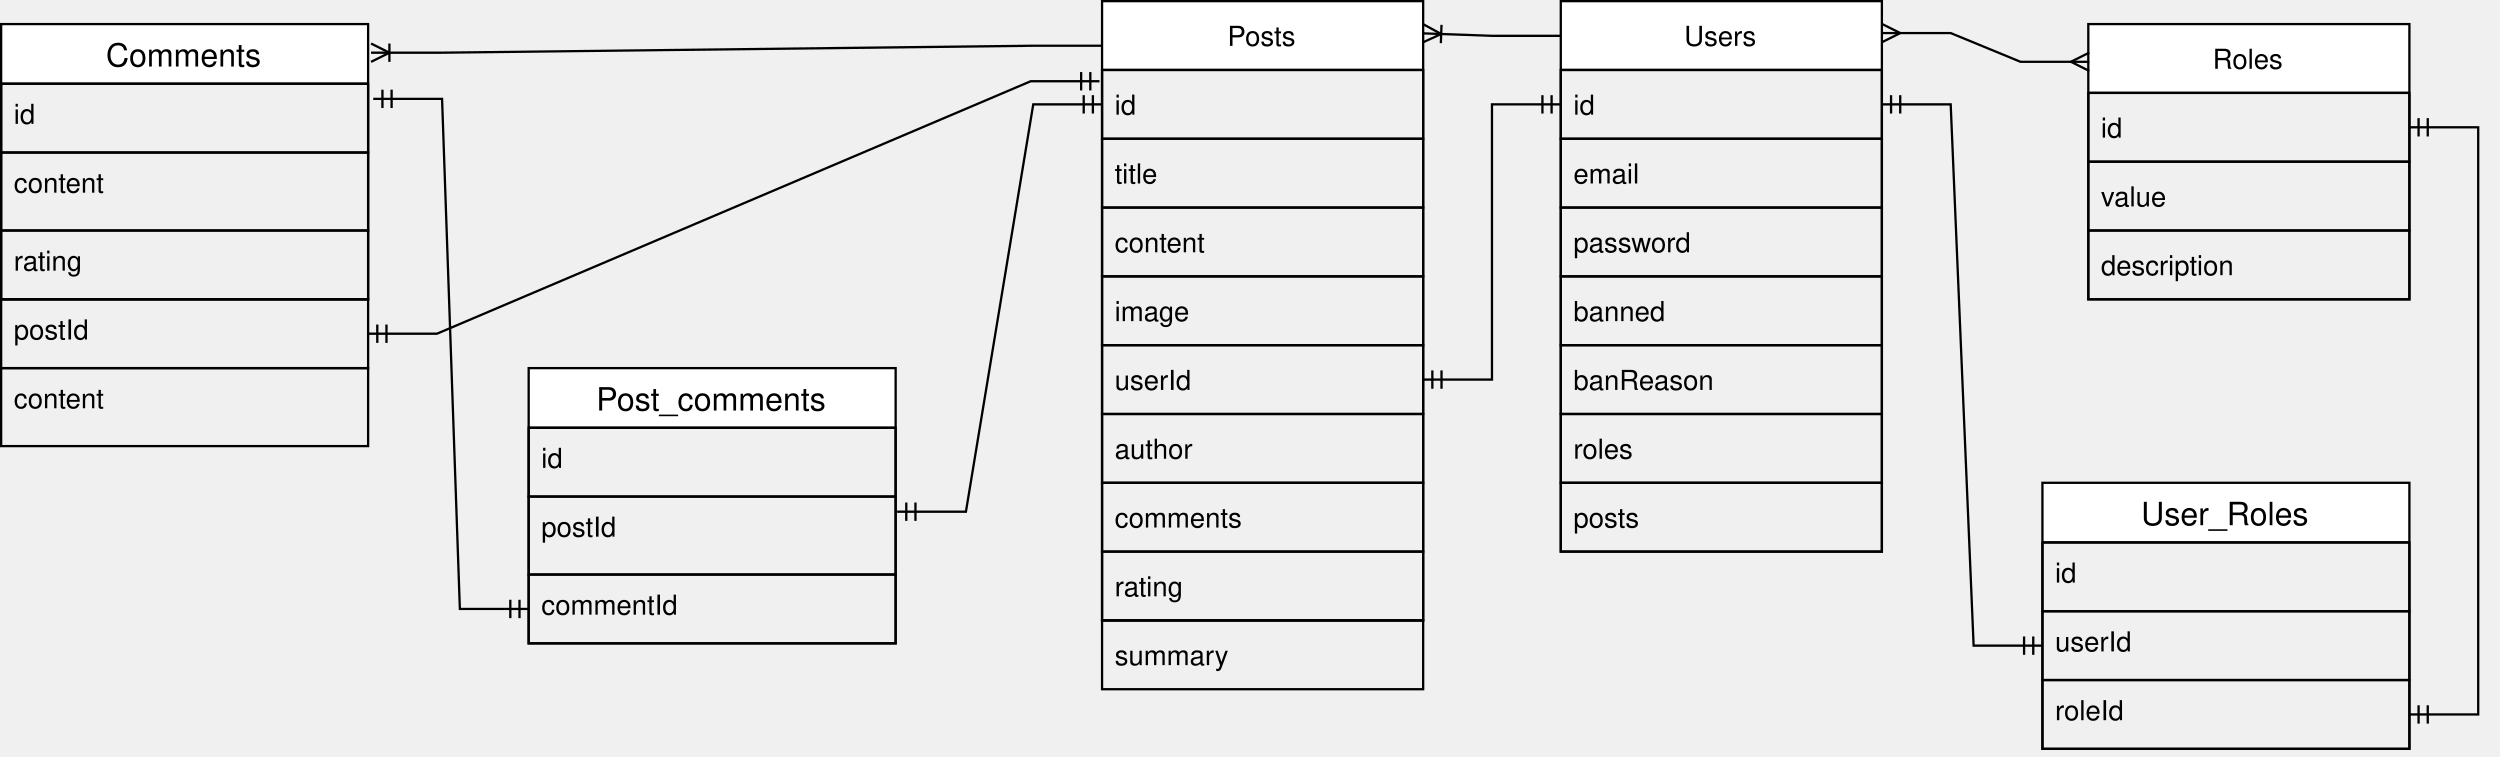
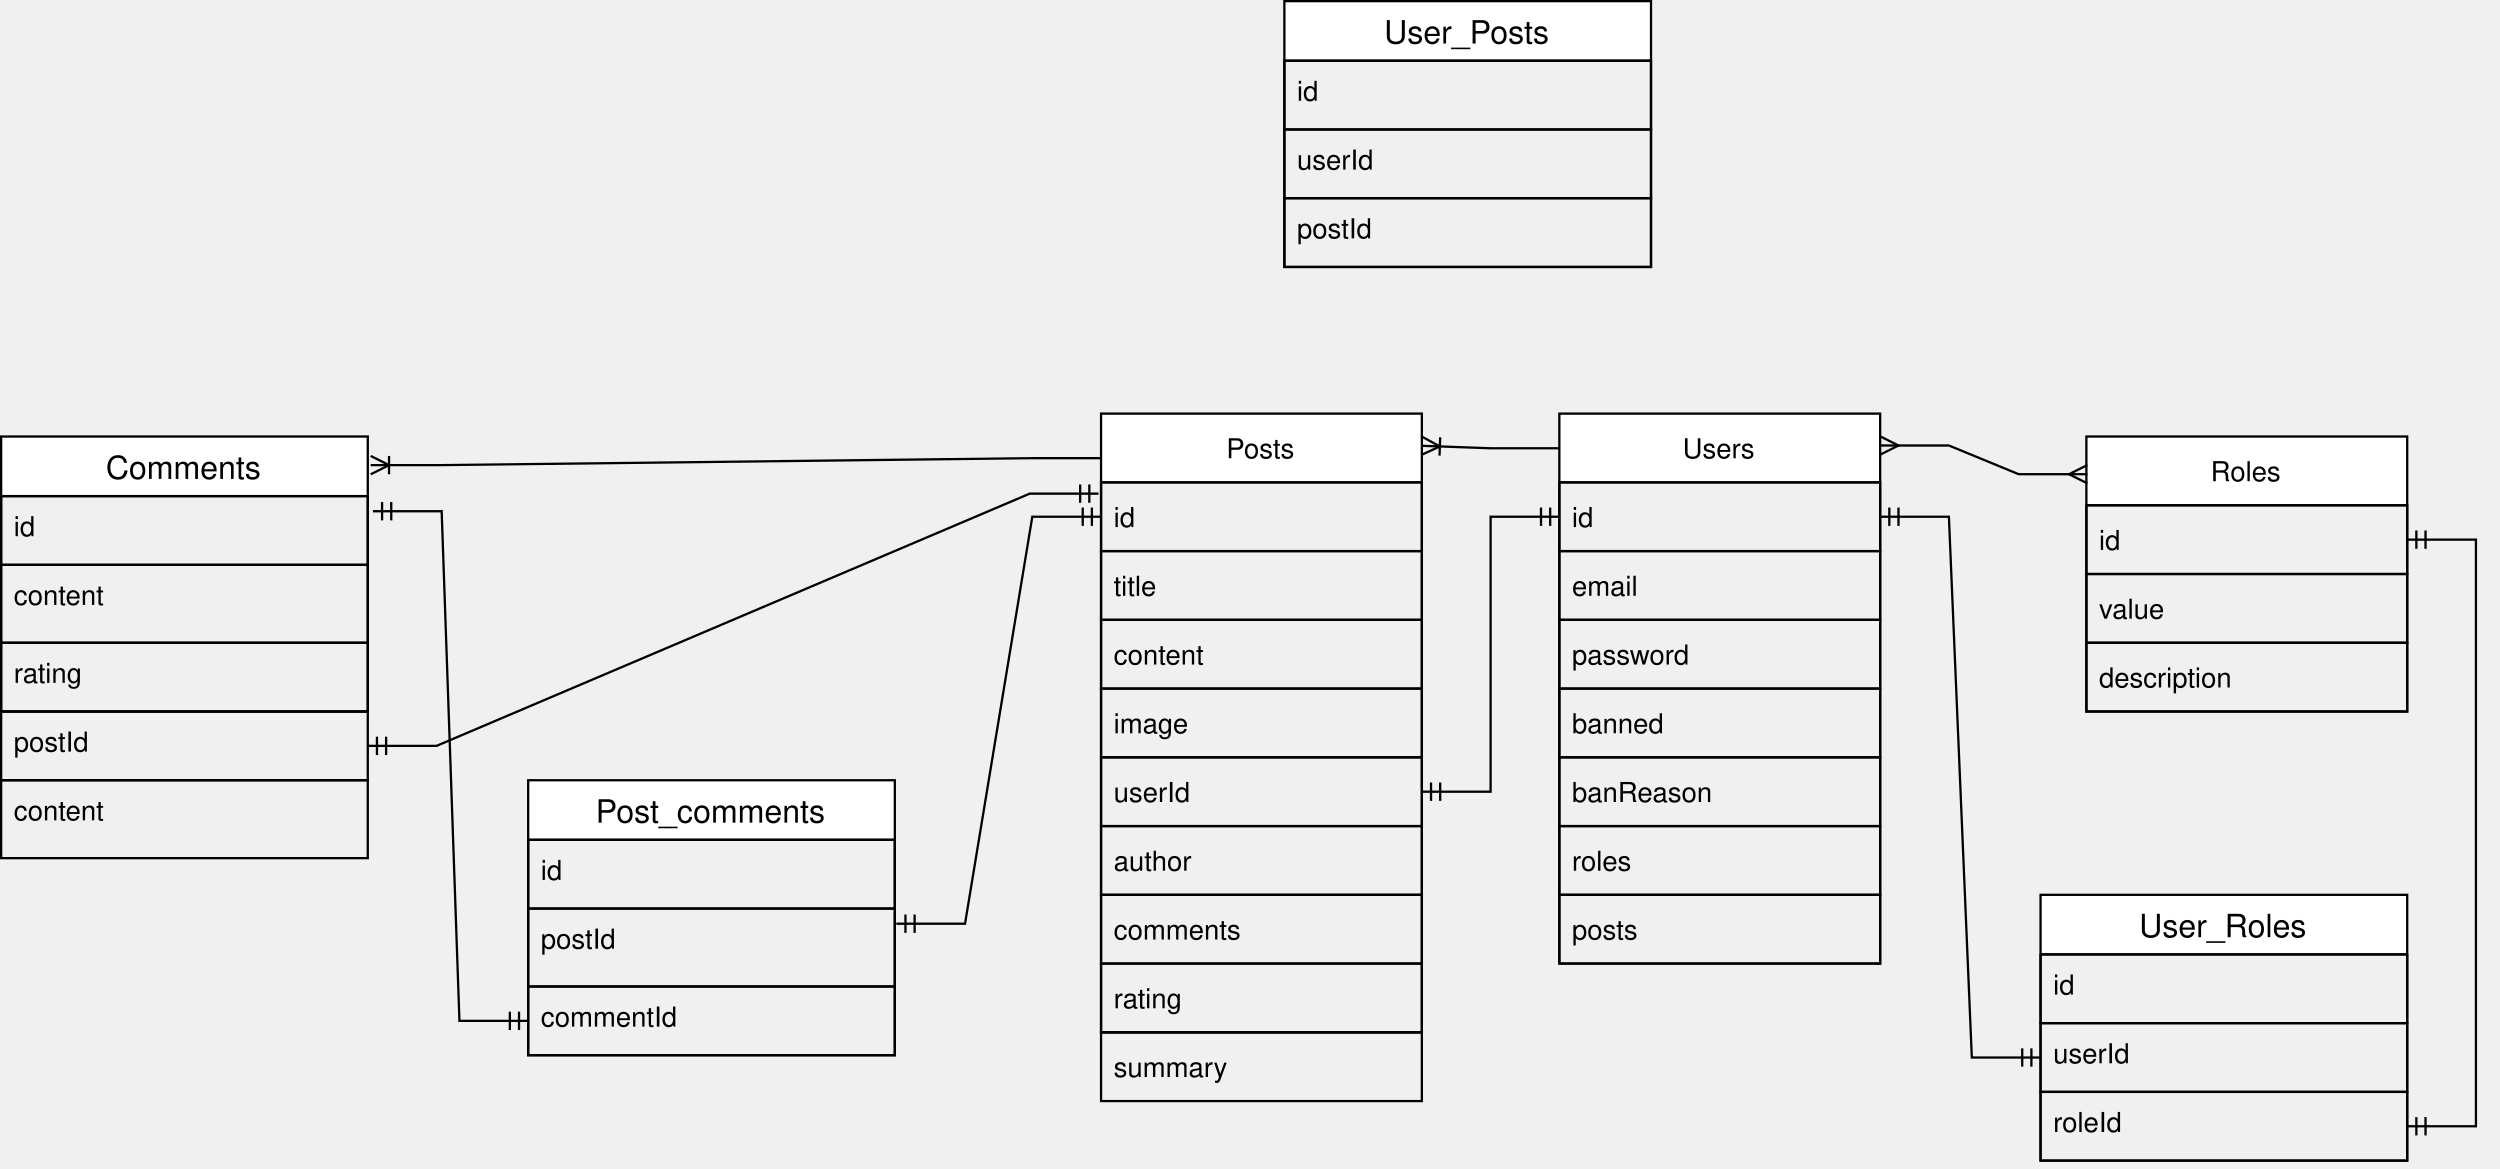
- <svg xmlns="http://www.w3.org/2000/svg" version="1.1" width="1090px" height="330px" viewBox="-0.5 -0.5 1090 330" content="&lt;mxfile host=&quot;drawio-plugin&quot; modified=&quot;2022-10-26T13:06:38.065Z&quot; agent=&quot;5.0 (Windows NT 6.2; Win64; x64) AppleWebKit/537.36 (KHTML, like Gecko) Chrome/89.0.439.90 Safari/537.36&quot; etag=&quot;76jNTo5JV--CkSGCwiUb&quot; version=&quot;15.5.4&quot; type=&quot;embed&quot;&gt;&lt;diagram id=&quot;23iRSUPoRavnBvh4doch&quot; name=&quot;Page-1&quot;&gt;7Vxdc5s4FP01fkwGEPjjsXay3Z1JZjPO7mz71FGMYmsKyANyYvfXrwAJIwk7GMuU1nQyU3QRwtI50r06uvYAzMLt5xiuV4/ER8HAsfztANwNHMf2hkP2X2rZ5RYPjHLDMsY+r7Q3POMfiBstbt1gHyVSRUpIQPFaNi5IFKEFlWwwjsm7XO2VBPJb13CJNMPzAga69T/s01VuHTujvf1PhJcr8WZ7OMnvhFBU5j1JVtAn7yUTuB+AWUwIza/C7QwF6eCJccmf++PA3eKDxSiidR5w8wfeYLDhffs3QXHCPxzdiR4n7zgMYMRK01cS0Wd+x2LlxQoH/gPckU36xoTCxXdRmq5IjH+w+jBgt2xmYLdjygEFllTjOX2StxmjhNV5Et2wFdMj3EoVH2BCxachQQDXCX7JPl/6YAjjJY6mhFISiqfIJvKRz0sJjcl3NCMBibPOAiv7x+7oo8kH+A3FFG1LJj66nxEJEY13rAq/67gcaU51e8jL73vi2KLOqkSa4kHIybos2i5eN2fkhtGSdfXw+zz9fcOK1wHlbTCgKI4gRdN0rJIyidhFqad7U0atapp5Gs3YHZVjbERTzsAALyNmCdBrWkyHGrOp94mbQ+z76RPTZA0XOFo+ZNXu3L1lznuVmgh7/DXIZtiKPYhYC9M1wRHNuulN2R/r+My69QYe+wwzVrb3ZfaXVo/pjESMJRBnNECMbe8oZRwjEoUUvhRz4RQqubWptJMh+og5KpRl4kgYHgFsqAGGQoiDQ5gd7vcrDgJhj0i2gPzKABuAse4CYALGkQbjGibJO4kPzr4eyfpITlpE0nY0KF8gi256IA0AaTttIgmqkJyzHpKoB9MAmBURz+XA1APomARID6B7IE8HctwmkHqIuiYJ7YE0AGSxb28FSD10nVfOyN9rS3vRTaw7UjaVo5qAFo71LET1KPbw7vGK52XB/E7uKO2xhmJ+2QN5PpBt7intiQakj5JFjNcU9xGsETjb3FgW3mAPp4Yh8pdI+EfWLUx3cxTAFO77/Z3ci+Z+kO1WmR+kofCRKPI/pbo7K97PQxjthN/UrLI0i7aYfhFtsOuvqf3W8sa8fLctVbzblQpPKMZsLFAsbBEbly/54xYQhrw9G4yEYd9gVtqVS2qTDVxuQjbxAklhFBuFJVKYko73UZ6UiWFV+V1hjDOc3uRziyOK8lM6MUqO35YdP1AZl3eIP1U+Z1Aa8ixbaqgICUVD+TBoDTXQmgV/lTONb+1Fgc7wZ0WBYuFcsLZSnkpz0r14mOgpbKkKE6sOH2xB/LMWMl1XMRQmNnYzqm8w6HbUxVaHr5gH9fdpw3pwGXE7unCyYbP0rx6xUxDz2kRMV0hSqatH7CTExm0ipkshlw/t/L9zPLXojt+oE+B5x8O7IpSTwzjvgyDuzHjN0+M1sYh1Jl4DY9kDu6r+Ujdec5WGgNqQwXhNl3c6x1LBOPs0xjVh95ksraKpENB6mp5DU12/eqo8IPi9dOUWU6UaZ0qNjvjKXy1TytHVtT5Vqph7nVS2RRslyJiHCnpl2wSQbSrbQJdCF2y9Rdx39FCeB2WbqjbQRUAcplndPZDnA9lquhTQZT2DQtHVQ9lmshTQNT+4oSys7aE0AWWb6VJAD1MXJAxR1GdMGQGz1ZQptyKJkW3vo2UPpQko3TbnZeuSLwP5H/JYdXh/mCWlw/jJZCJrapbn1FTVbtKjfCUzYAiOimuV5/hV6QI68PVO8AU9OiO1OaId4SXUg/e6UpsqlxQNm5fagC61XZjEJyvCdbg9uLhWXIulIoAu09TrGEtdIJPLVb/8WDvPRGkIqA2ZY6loucTS2aEQqM8yMScT37iqcFs7zcRENrKri0RXnWZSTINOppm4ug5kUtK7Fshq55m4BiDTBR+Du5FrQaxKbL3YJNMzg9Kj0W8HFYHeHRp0h46ao1ulzl7OHeobzut2h15tAH+GO6z4QQA2U686h+90xFr1hvpemC+rPWiddYievjXUsGpLhRO6grjmQtnIOS6UHfsKjX1rWWNZ3bAt9yN9o0p6O+j/pJQ2PgXKAoYIiDqjYNwU3lQ9jjlVwrhRGlLbMadgePpW9uq9wflyRLsrjb6/vfBK0zx5NtPr1XVj+OG60TRDvNFaI6aEpOlPOrbWKAsE8BquNOqS5agNGVxq9E1953gqiMZY6kpksyfucbo1PkDqWmL2jSqfi59FOTkxWz0s8i7GrO4fFpUDJ9uVF0Dnw9POxmuZWxU32Z1jnCJfuGo2d/24Sfn6abFJuADp9PSXZBOGkDvvPmXC5BcB3DaTuUWgdvUHBhpcFaDWD4pri5INNBNW3P9gcj6Z9z87De7/Bw==&lt;/diagram&gt;&lt;/mxfile&gt;">
+ <svg xmlns="http://www.w3.org/2000/svg" version="1.1" width="1091px" height="510px" viewBox="-0.5 -0.5 1091 510" content="&lt;mxfile host=&quot;drawio-plugin&quot; modified=&quot;2022-10-26T13:30:02.856Z&quot; agent=&quot;5.0 (Windows NT 6.2; Win64; x64) AppleWebKit/537.36 (KHTML, like Gecko) Chrome/89.0.439.90 Safari/537.36&quot; etag=&quot;vvCGq713rZ1uOa3CTROz&quot; version=&quot;15.5.4&quot; type=&quot;embed&quot;&gt;&lt;diagram id=&quot;23iRSUPoRavnBvh4doch&quot; name=&quot;Page-1&quot;&gt;7V1dc9o4FP01PKbjb+CxkGx3Z9LZTLI72z51FKyAprbF2KKB/vqVbcnYuoYYkF2nOJOZoGtZRjpHuldHFzKy5+H2U4zWq8/Ux8HIMvztyL4dWZbpTSf8T2rZCct4bOSWZUx8YdsbnshPLIyy2ob4OKlUZJQGjKyrxgWNIrxgFRuKY/parfZCg+pT12iJgeFpgQJo/Y/4bJVbJ9Z4b/8Tk+VKPpl3Ob8SIllZ9CRZIZ++lkz23ciex5Sy/FW4neMgHT05Lvl9fxy4WryxGEesyQ1OfsMPFGxE3/5NcJyIN8d2ssfJKwkDFPHS7IVG7ElcMXh5sSKBf492dJM+MWFo8V2WZisak5+8Pgr4JZMb+OWYCUBto1LjKb1TtBnjhNd5kN0wFdNntK1UvEcJk++GBgFaJ+Q5e3/pjSGKlySaUcZoKO+im8jHviglLKbf8ZwGNM46axvZD78CR1MM8A8cM7wtmcTofsI0xCze8SriquUIpCXXPVF+3RPHlHVWJdIUNyJB1mXRdvG4R05uFC15Vw8/z4XP82oeZytPQwHDcYQYnqVjlZRJxF+Uero3ZdSqp5kLaMavqBzjI5pyBgVkGXFLgF/SYjrUhE+9j8IcEt9P75gla7Qg0fI+q3br7C2PolepifLbX4Jshq34jZi3MFtTErGsm+6M//KOz40P7sjl72HOy+a+zH/T6jGb04izBJGMBpiz7RWnjONEYoih52IunEIlpzGVdlWI3mKOCmWZOBUMjwDmAcBwiEhwCLPD/X4hQSDtEc0WkPcMsAYYmy4AOmAcAxjXKEleaXxw9g1INkdy2iGSpgWgfEY8uhmA1ACkaXWJpF2H5CPvIY0GMDWAWRPxtAcmDKBjGmAYQA9Ang7kpEsgYYi6pgkbgNQAZLFv7wRIGLo+1s7I32tL2+om1hkrm8pxQ0ALx3oRojCKPbx7vOJ5WTC/lztKcwJQzF8OQF4OZJd7SnMKgPRxsojJmpEhgtUCZ5cby8Ib7OEEGGJ/iaV/5N0ibPeIA5TCfbe/knvR3A/y3Sr3gyyUPhJH/sdUd+fFu8cQRTvpN4G1Ks3iLWFfZBv89dfU/sFwJ6J8uy1VvN2VCg84JnwscCxtER+XL/nthi0NeXumPZaGfYNZaVcuqU2e4XITuokXuBJG8VFYYoUp6Xgf5UmZGEad35XGOMPpR/Xc4oii/JBOjJLjN6uO31YZl3dI3FU+Z1Aacg2z0lAREsqG8mEADZ2hNUv+Kmca37qLAi3vV0WBcuFc8LZSnlbmpNN6mOgqbKkLE+sOH0xJ/IsWMqiraAoTz3Yzqm/Q6HbUxRbCV8yD5vs0rxlcWtwOFE42fJb+NSB2CmJul4hBhSSVugbETkJs0iViUAppP7Tz/87xBNGduNAkwHOPh3dFKFcN49w3grgL4zUXxmtyEetNvGZPqh7YUfWXpvGaozRkqw1pjNegvNM7lkrGmacx7hx2X8jSOppKAW2g6SU0hfrVQ+0Bwe+lK3eYKnV2ptT4iK98b5lSFlTXhlSpYu71UtmWbZQg4x4qGJRtHUB2qWzbUApd8PUWC98xQHkZlF2q2jYUAUmYZnUPQF4OZKfpUjaU9TQKRVcPZZfJUjbU/NCG8bB2gFIHlF2mS9kwTF3QMMTRkDGlBcxOU6acmiRGvr2PlgOUOqB0upyXnUu+HOR/6Oe6w/vDLCkdxk+n06qmZrhWQ1XtJj3KVzIDPPuouFZ7jl+XLgCBb3aCL+nRG6nNku1IL6EevDeV2lS5pGhYv9RmQ6mtZRKfrAg34faoda24EUtlAF2mqdszljp2lVyO+uHHxnkmSkO22pA+lsqWSyydHwqBhiwTfTLxjaMKt43TTHRkIztQJLrqNJNiGvQyzcSBOpBOSe9aIGucZ+JogAwKPhp3I9eCWJ3Y2tokg5lB6dHot4OKwOAONbpDS83RrVNn23OHcMN53e7QbQzgr3CHNV8IwGfqVefwnY5Yp94Q7oXFsjqA1luH6MKtIcCqKxVO6grytRDKxtZxoezYR2jMD4YxqaobpuG8pW/USW8H/V8lpU1MgbKAIQOi3igYN4U3VY9jTpUwbpSG1Hb0KRgu3MpevTe4XI7odqWB+9uWV5rzk2czvV5dN7w3141zM8TPWmvklKho+tOerTXKAmG7Z6406pJlqQ1pXGrgpr53PJVE4yx1KmQzp85xup19gNS3xOwbVT6XX4tycmK2eljktsas/h8WlQMn06kugNabp51nr2VOXdxk9o5xinzhqNnczeMm5eOnxSahBdLB9JdkE4ZIOO8hZULnBwGcLpO5ZaA2HBhoDYobi5I6NBMP7muybwDo7vM671iMBiDXUOEg7mpEedNYi9bxDQAe3AxdnRb9Bnxef7Ror9XE7mtBrMtvAPBgnuhV6kWXIdbiNwDw4v5fB+Rh7f4/MNh3/wM=&lt;/diagram&gt;&lt;/mxfile&gt;">
  <defs>
-     <clipPath id="mx-clip-684-30-132-30-0">
-       <rect x="684" y="30" width="132" height="30" />
-     </clipPath>
-     <clipPath id="mx-clip-684-60-132-30-0">
-       <rect x="684" y="60" width="132" height="30" />
-     </clipPath>
-     <clipPath id="mx-clip-684-90-132-30-0">
-       <rect x="684" y="90" width="132" height="30" />
-     </clipPath>
-     <clipPath id="mx-clip-684-120-132-30-0">
-       <rect x="684" y="120" width="132" height="30" />
-     </clipPath>
-     <clipPath id="mx-clip-684-150-132-30-0">
-       <rect x="684" y="150" width="132" height="30" />
-     </clipPath>
-     <clipPath id="mx-clip-684-180-132-30-0">
-       <rect x="684" y="180" width="132" height="30" />
-     </clipPath>
    <clipPath id="mx-clip-684-210-132-30-0">
      <rect x="684" y="210" width="132" height="30" />
    </clipPath>
-     <clipPath id="mx-clip-914-40-132-30-0">
-       <rect x="914" y="40" width="132" height="30" />
-     </clipPath>
-     <clipPath id="mx-clip-914-70-132-30-0">
-       <rect x="914" y="70" width="132" height="30" />
-     </clipPath>
-     <clipPath id="mx-clip-914-100-132-30-0">
-       <rect x="914" y="100" width="132" height="30" />
-     </clipPath>
-     <clipPath id="mx-clip-894-241-152-30-0">
-       <rect x="894" y="241" width="152" height="30" />
-     </clipPath>
-     <clipPath id="mx-clip-894-271-152-30-0">
-       <rect x="894" y="271" width="152" height="30" />
-     </clipPath>
-     <clipPath id="mx-clip-894-301-152-30-0">
-       <rect x="894" y="301" width="152" height="30" />
-     </clipPath>
-     <clipPath id="mx-clip-484-30-132-30-0">
-       <rect x="484" y="30" width="132" height="30" />
-     </clipPath>
-     <clipPath id="mx-clip-484-60-132-30-0">
-       <rect x="484" y="60" width="132" height="30" />
-     </clipPath>
-     <clipPath id="mx-clip-484-90-132-30-0">
-       <rect x="484" y="90" width="132" height="30" />
-     </clipPath>
-     <clipPath id="mx-clip-484-120-132-30-0">
-       <rect x="484" y="120" width="132" height="30" />
-     </clipPath>
-     <clipPath id="mx-clip-484-150-132-30-0">
-       <rect x="484" y="150" width="132" height="30" />
-     </clipPath>
-     <clipPath id="mx-clip-484-180-132-30-0">
-       <rect x="484" y="180" width="132" height="30" />
+     <clipPath id="mx-clip-684-240-132-30-0">
+       <rect x="684" y="240" width="132" height="30" />
+     </clipPath>
+     <clipPath id="mx-clip-684-270-132-30-0">
+       <rect x="684" y="270" width="132" height="30" />
+     </clipPath>
+     <clipPath id="mx-clip-684-300-132-30-0">
+       <rect x="684" y="300" width="132" height="30" />
+     </clipPath>
+     <clipPath id="mx-clip-684-330-132-30-0">
+       <rect x="684" y="330" width="132" height="30" />
+     </clipPath>
+     <clipPath id="mx-clip-684-360-132-30-0">
+       <rect x="684" y="360" width="132" height="30" />
+     </clipPath>
+     <clipPath id="mx-clip-684-390-132-30-0">
+       <rect x="684" y="390" width="132" height="30" />
+     </clipPath>
+     <clipPath id="mx-clip-914-220-132-30-0">
+       <rect x="914" y="220" width="132" height="30" />
+     </clipPath>
+     <clipPath id="mx-clip-914-250-132-30-0">
+       <rect x="914" y="250" width="132" height="30" />
+     </clipPath>
+     <clipPath id="mx-clip-914-280-132-30-0">
+       <rect x="914" y="280" width="132" height="30" />
+     </clipPath>
+     <clipPath id="mx-clip-894-421-152-30-0">
+       <rect x="894" y="421" width="152" height="30" />
+     </clipPath>
+     <clipPath id="mx-clip-894-451-152-30-0">
+       <rect x="894" y="451" width="152" height="30" />
+     </clipPath>
+     <clipPath id="mx-clip-894-481-152-30-0">
+       <rect x="894" y="481" width="152" height="30" />
    </clipPath>
    <clipPath id="mx-clip-484-210-132-30-0">
      <rect x="484" y="210" width="132" height="30" />
    </clipPath>
    <clipPath id="mx-clip-484-240-132-30-0">
      <rect x="484" y="240" width="132" height="30" />
    </clipPath>
-     <clipPath id="mx-clip-4-41-152-30-0">
-       <rect x="4" y="41" width="152" height="30" />
-     </clipPath>
-     <clipPath id="mx-clip-4-71-152-34-0">
-       <rect x="4" y="71" width="152" height="34" />
-     </clipPath>
-     <clipPath id="mx-clip-4-105-152-30-0">
-       <rect x="4" y="105" width="152" height="30" />
-     </clipPath>
-     <clipPath id="mx-clip-234-191-152-30-0">
-       <rect x="234" y="191" width="152" height="30" />
-     </clipPath>
-     <clipPath id="mx-clip-234-221-152-34-0">
-       <rect x="234" y="221" width="152" height="34" />
-     </clipPath>
-     <clipPath id="mx-clip-234-255-152-30-0">
-       <rect x="234" y="255" width="152" height="30" />
-     </clipPath>
-     <clipPath id="mx-clip-4-135-152-30-0">
-       <rect x="4" y="135" width="152" height="30" />
-     </clipPath>
    <clipPath id="mx-clip-484-270-132-30-0">
      <rect x="484" y="270" width="132" height="30" />
    </clipPath>
-     <clipPath id="mx-clip-4-165-152-34-0">
-       <rect x="4" y="165" width="152" height="34" />
+     <clipPath id="mx-clip-484-300-132-30-0">
+       <rect x="484" y="300" width="132" height="30" />
+     </clipPath>
+     <clipPath id="mx-clip-484-330-132-30-0">
+       <rect x="484" y="330" width="132" height="30" />
+     </clipPath>
+     <clipPath id="mx-clip-484-360-132-30-0">
+       <rect x="484" y="360" width="132" height="30" />
+     </clipPath>
+     <clipPath id="mx-clip-484-390-132-30-0">
+       <rect x="484" y="390" width="132" height="30" />
+     </clipPath>
+     <clipPath id="mx-clip-484-420-132-30-0">
+       <rect x="484" y="420" width="132" height="30" />
+     </clipPath>
+     <clipPath id="mx-clip-4-221-152-30-0">
+       <rect x="4" y="221" width="152" height="30" />
+     </clipPath>
+     <clipPath id="mx-clip-4-251-152-34-0">
+       <rect x="4" y="251" width="152" height="34" />
+     </clipPath>
+     <clipPath id="mx-clip-4-285-152-30-0">
+       <rect x="4" y="285" width="152" height="30" />
+     </clipPath>
+     <clipPath id="mx-clip-234-371-152-30-0">
+       <rect x="234" y="371" width="152" height="30" />
+     </clipPath>
+     <clipPath id="mx-clip-234-401-152-34-0">
+       <rect x="234" y="401" width="152" height="34" />
+     </clipPath>
+     <clipPath id="mx-clip-234-435-152-30-0">
+       <rect x="234" y="435" width="152" height="30" />
+     </clipPath>
+     <clipPath id="mx-clip-4-315-152-30-0">
+       <rect x="4" y="315" width="152" height="30" />
+     </clipPath>
+     <clipPath id="mx-clip-484-450-132-30-0">
+       <rect x="484" y="450" width="132" height="30" />
+     </clipPath>
+     <clipPath id="mx-clip-4-345-152-34-0">
+       <rect x="4" y="345" width="152" height="34" />
+     </clipPath>
+     <clipPath id="mx-clip-564-31-152-30-0">
+       <rect x="564" y="31" width="152" height="30" />
+     </clipPath>
+     <clipPath id="mx-clip-564-61-152-30-0">
+       <rect x="564" y="61" width="152" height="30" />
+     </clipPath>
+     <clipPath id="mx-clip-564-91-152-30-0">
+       <rect x="564" y="91" width="152" height="30" />
    </clipPath>
  </defs>
  <g>
-     <path d="M 680 30 L 680 0 L 820 0 L 820 30" fill="#ffffff" stroke="#000000" stroke-miterlimit="10" pointer-events="all" />
-     <path d="M 680 30 L 680 240 L 820 240 L 820 30" fill="none" stroke="#000000" stroke-miterlimit="10" pointer-events="none" />
-     <path d="M 680 30 L 820 30" fill="none" stroke="#000000" stroke-miterlimit="10" pointer-events="none" />
+     <path d="M 680 210 L 680 180 L 820 180 L 820 210" fill="#ffffff" stroke="#000000" stroke-miterlimit="10" pointer-events="all" />
+     <path d="M 680 210 L 680 420 L 820 420 L 820 210" fill="none" stroke="#000000" stroke-miterlimit="10" pointer-events="none" />
+     <path d="M 680 210 L 820 210" fill="none" stroke="#000000" stroke-miterlimit="10" pointer-events="none" />
    <g fill="#000000" font-family="Helvetica" pointer-events="none" text-anchor="middle" font-size="12px">
-       <text x="749.5" y="19.5">Users</text>
-     </g>
-     <rect x="680" y="30" width="140" height="30" fill="none" stroke="#000000" pointer-events="none" />
-     <g fill="#000000" font-family="Helvetica" pointer-events="none" clip-path="url(#mx-clip-684-30-132-30-0)" font-size="12px">
-       <text x="685.5" y="49.5">id</text>
-     </g>
-     <rect x="680" y="60" width="140" height="30" fill="none" stroke="#000000" pointer-events="none" />
-     <g fill="#000000" font-family="Helvetica" pointer-events="none" clip-path="url(#mx-clip-684-60-132-30-0)" font-size="12px">
-       <text x="685.5" y="79.5">email</text>
-     </g>
-     <rect x="680" y="90" width="140" height="30" fill="none" stroke="#000000" pointer-events="none" />
-     <g fill="#000000" font-family="Helvetica" pointer-events="none" clip-path="url(#mx-clip-684-90-132-30-0)" font-size="12px">
-       <text x="685.5" y="109.5">password</text>
-     </g>
-     <rect x="680" y="120" width="140" height="30" fill="none" stroke="#000000" pointer-events="none" />
-     <g fill="#000000" font-family="Helvetica" pointer-events="none" clip-path="url(#mx-clip-684-120-132-30-0)" font-size="12px">
-       <text x="685.5" y="139.5">banned</text>
-     </g>
-     <rect x="680" y="150" width="140" height="30" fill="none" stroke="#000000" pointer-events="none" />
-     <g fill="#000000" font-family="Helvetica" pointer-events="none" clip-path="url(#mx-clip-684-150-132-30-0)" font-size="12px">
-       <text x="685.5" y="169.5">banReason</text>
-     </g>
-     <rect x="680" y="180" width="140" height="30" fill="none" stroke="#000000" pointer-events="none" />
-     <g fill="#000000" font-family="Helvetica" pointer-events="none" clip-path="url(#mx-clip-684-180-132-30-0)" font-size="12px">
-       <text x="685.5" y="199.5">roles</text>
+       <text x="749.5" y="199.5">Users</text>
    </g>
    <rect x="680" y="210" width="140" height="30" fill="none" stroke="#000000" pointer-events="none" />
    <g fill="#000000" font-family="Helvetica" pointer-events="none" clip-path="url(#mx-clip-684-210-132-30-0)" font-size="12px">
-       <text x="685.5" y="229.5">posts</text>
-     </g>
-     <path d="M 910 40 L 910 10 L 1050 10 L 1050 40" fill="#ffffff" stroke="#000000" stroke-miterlimit="10" pointer-events="none" />
-     <path d="M 910 40 L 910 130 L 1050 130 L 1050 40" fill="none" stroke="#000000" stroke-miterlimit="10" pointer-events="none" />
-     <path d="M 910 40 L 1050 40" fill="none" stroke="#000000" stroke-miterlimit="10" pointer-events="none" />
+       <text x="685.5" y="229.5">id</text>
+     </g>
+     <rect x="680" y="240" width="140" height="30" fill="none" stroke="#000000" pointer-events="none" />
+     <g fill="#000000" font-family="Helvetica" pointer-events="none" clip-path="url(#mx-clip-684-240-132-30-0)" font-size="12px">
+       <text x="685.5" y="259.5">email</text>
+     </g>
+     <rect x="680" y="270" width="140" height="30" fill="none" stroke="#000000" pointer-events="none" />
+     <g fill="#000000" font-family="Helvetica" pointer-events="none" clip-path="url(#mx-clip-684-270-132-30-0)" font-size="12px">
+       <text x="685.5" y="289.5">password</text>
+     </g>
+     <rect x="680" y="300" width="140" height="30" fill="none" stroke="#000000" pointer-events="none" />
+     <g fill="#000000" font-family="Helvetica" pointer-events="none" clip-path="url(#mx-clip-684-300-132-30-0)" font-size="12px">
+       <text x="685.5" y="319.5">banned</text>
+     </g>
+     <rect x="680" y="330" width="140" height="30" fill="none" stroke="#000000" pointer-events="none" />
+     <g fill="#000000" font-family="Helvetica" pointer-events="none" clip-path="url(#mx-clip-684-330-132-30-0)" font-size="12px">
+       <text x="685.5" y="349.5">banReason</text>
+     </g>
+     <rect x="680" y="360" width="140" height="30" fill="none" stroke="#000000" pointer-events="none" />
+     <g fill="#000000" font-family="Helvetica" pointer-events="none" clip-path="url(#mx-clip-684-360-132-30-0)" font-size="12px">
+       <text x="685.5" y="379.5">roles</text>
+     </g>
+     <rect x="680" y="390" width="140" height="30" fill="none" stroke="#000000" pointer-events="none" />
+     <g fill="#000000" font-family="Helvetica" pointer-events="none" clip-path="url(#mx-clip-684-390-132-30-0)" font-size="12px">
+       <text x="685.5" y="409.5">posts</text>
+     </g>
+     <path d="M 910 220 L 910 190 L 1050 190 L 1050 220" fill="#ffffff" stroke="#000000" stroke-miterlimit="10" pointer-events="none" />
+     <path d="M 910 220 L 910 310 L 1050 310 L 1050 220" fill="none" stroke="#000000" stroke-miterlimit="10" pointer-events="none" />
+     <path d="M 910 220 L 1050 220" fill="none" stroke="#000000" stroke-miterlimit="10" pointer-events="none" />
    <g fill="#000000" font-family="Helvetica" pointer-events="none" text-anchor="middle" font-size="12px">
-       <text x="979.5" y="29.5">Roles</text>
-     </g>
-     <rect x="910" y="40" width="140" height="30" fill="none" stroke="#000000" pointer-events="none" />
-     <g fill="#000000" font-family="Helvetica" pointer-events="none" clip-path="url(#mx-clip-914-40-132-30-0)" font-size="12px">
-       <text x="915.5" y="59.5">id</text>
-     </g>
-     <rect x="910" y="70" width="140" height="30" fill="none" stroke="#000000" pointer-events="none" />
-     <g fill="#000000" font-family="Helvetica" pointer-events="none" clip-path="url(#mx-clip-914-70-132-30-0)" font-size="12px">
-       <text x="915.5" y="89.5">value</text>
-     </g>
-     <rect x="910" y="100" width="140" height="30" fill="none" stroke="#000000" pointer-events="none" />
-     <g fill="#000000" font-family="Helvetica" pointer-events="none" clip-path="url(#mx-clip-914-100-132-30-0)" font-size="12px">
-       <text x="915.5" y="119.5">description</text>
-     </g>
-     <path d="M 820 13.92 L 850 13.92 L 880.42 26.44 L 910.42 26.44" fill="none" stroke="#000000" stroke-miterlimit="10" pointer-events="none" />
-     <path d="M 820 17.92 L 828 13.92 L 820 9.92" fill="none" stroke="#000000" stroke-miterlimit="10" pointer-events="none" />
-     <path d="M 910.42 22.44 L 902.42 26.44 L 910.42 30.44" fill="none" stroke="#000000" stroke-miterlimit="10" pointer-events="none" />
-     <path d="M 890 236 L 890 210 L 1050 210 L 1050 236" fill="#ffffff" stroke="#000000" stroke-miterlimit="10" pointer-events="none" />
-     <path d="M 890 236 L 890 326 L 1050 326 L 1050 236" fill="none" stroke="#000000" stroke-miterlimit="10" pointer-events="none" />
-     <path d="M 890 236 L 1050 236" fill="none" stroke="#000000" stroke-miterlimit="10" pointer-events="none" />
+       <text x="979.5" y="209.5">Roles</text>
+     </g>
+     <rect x="910" y="220" width="140" height="30" fill="none" stroke="#000000" pointer-events="none" />
+     <g fill="#000000" font-family="Helvetica" pointer-events="none" clip-path="url(#mx-clip-914-220-132-30-0)" font-size="12px">
+       <text x="915.5" y="239.5">id</text>
+     </g>
+     <rect x="910" y="250" width="140" height="30" fill="none" stroke="#000000" pointer-events="none" />
+     <g fill="#000000" font-family="Helvetica" pointer-events="none" clip-path="url(#mx-clip-914-250-132-30-0)" font-size="12px">
+       <text x="915.5" y="269.5">value</text>
+     </g>
+     <rect x="910" y="280" width="140" height="30" fill="none" stroke="#000000" pointer-events="none" />
+     <g fill="#000000" font-family="Helvetica" pointer-events="none" clip-path="url(#mx-clip-914-280-132-30-0)" font-size="12px">
+       <text x="915.5" y="299.5">description</text>
+     </g>
+     <path d="M 820 193.92 L 850 193.92 L 880.42 206.44 L 910.42 206.44" fill="none" stroke="#000000" stroke-miterlimit="10" pointer-events="none" />
+     <path d="M 820 197.92 L 828 193.92 L 820 189.92" fill="none" stroke="#000000" stroke-miterlimit="10" pointer-events="none" />
+     <path d="M 910.42 202.44 L 902.42 206.44 L 910.42 210.44" fill="none" stroke="#000000" stroke-miterlimit="10" pointer-events="none" />
+     <path d="M 890 416 L 890 390 L 1050 390 L 1050 416" fill="#ffffff" stroke="#000000" stroke-miterlimit="10" pointer-events="none" />
+     <path d="M 890 416 L 890 506 L 1050 506 L 1050 416" fill="none" stroke="#000000" stroke-miterlimit="10" pointer-events="none" />
+     <path d="M 890 416 L 1050 416" fill="none" stroke="#000000" stroke-miterlimit="10" pointer-events="none" />
    <g fill="#000000" font-family="Helvetica" pointer-events="none" text-anchor="middle" font-size="14px">
-       <text x="969.5" y="228.5">User_Roles</text>
-     </g>
-     <rect x="890" y="236" width="160" height="30" fill="none" stroke="#000000" pointer-events="none" />
-     <g fill="#000000" font-family="Helvetica" pointer-events="none" clip-path="url(#mx-clip-894-241-152-30-0)" font-size="12px">
-       <text x="895.5" y="253.5">id</text>
-     </g>
-     <rect x="890" y="266" width="160" height="30" fill="none" stroke="#000000" pointer-events="none" />
-     <g fill="#000000" font-family="Helvetica" pointer-events="none" clip-path="url(#mx-clip-894-271-152-30-0)" font-size="12px">
-       <text x="895.5" y="283.5">userId</text>
-     </g>
-     <rect x="890" y="296" width="160" height="30" fill="none" stroke="#000000" pointer-events="none" />
-     <g fill="#000000" font-family="Helvetica" pointer-events="none" clip-path="url(#mx-clip-894-301-152-30-0)" font-size="12px">
-       <text x="895.5" y="313.5">roleId</text>
-     </g>
-     <path d="M 820 45 L 850 45 L 860 281 L 890 281" fill="none" stroke="#000000" stroke-miterlimit="10" pointer-events="none" />
-     <path d="M 824 41 L 824 49 M 828 41 L 828 49" fill="none" stroke="#000000" stroke-miterlimit="10" pointer-events="none" />
-     <path d="M 886 285 L 886 277 M 882 285 L 882 277" fill="none" stroke="#000000" stroke-miterlimit="10" pointer-events="none" />
-     <path d="M 1050 311 L 1080 311 L 1080 55 L 1050 55" fill="none" stroke="#000000" stroke-miterlimit="10" pointer-events="none" />
-     <path d="M 1054 307 L 1054 315 M 1058 307 L 1058 315" fill="none" stroke="#000000" stroke-miterlimit="10" pointer-events="none" />
-     <path d="M 1054 51 L 1054 59 M 1058 51 L 1058 59" fill="none" stroke="#000000" stroke-miterlimit="10" pointer-events="none" />
-     <path d="M 480 30 L 480 0 L 620 0 L 620 30" fill="#ffffff" stroke="#000000" stroke-miterlimit="10" pointer-events="none" />
-     <path d="M 480 30 L 480 270 L 620 270 L 620 30" fill="none" stroke="#000000" stroke-miterlimit="10" pointer-events="none" />
-     <path d="M 480 30 L 620 30" fill="none" stroke="#000000" stroke-miterlimit="10" pointer-events="none" />
+       <text x="969.5" y="408.5">User_Roles</text>
+     </g>
+     <rect x="890" y="416" width="160" height="30" fill="none" stroke="#000000" pointer-events="none" />
+     <g fill="#000000" font-family="Helvetica" pointer-events="none" clip-path="url(#mx-clip-894-421-152-30-0)" font-size="12px">
+       <text x="895.5" y="433.5">id</text>
+     </g>
+     <rect x="890" y="446" width="160" height="30" fill="none" stroke="#000000" pointer-events="none" />
+     <g fill="#000000" font-family="Helvetica" pointer-events="none" clip-path="url(#mx-clip-894-451-152-30-0)" font-size="12px">
+       <text x="895.5" y="463.5">userId</text>
+     </g>
+     <rect x="890" y="476" width="160" height="30" fill="none" stroke="#000000" pointer-events="none" />
+     <g fill="#000000" font-family="Helvetica" pointer-events="none" clip-path="url(#mx-clip-894-481-152-30-0)" font-size="12px">
+       <text x="895.5" y="493.5">roleId</text>
+     </g>
+     <path d="M 820 225 L 850 225 L 860 461 L 890 461" fill="none" stroke="#000000" stroke-miterlimit="10" pointer-events="none" />
+     <path d="M 824 221 L 824 229 M 828 221 L 828 229" fill="none" stroke="#000000" stroke-miterlimit="10" pointer-events="none" />
+     <path d="M 886 465 L 886 457 M 882 465 L 882 457" fill="none" stroke="#000000" stroke-miterlimit="10" pointer-events="none" />
+     <path d="M 1050 491 L 1080 491 L 1080 235 L 1050 235" fill="none" stroke="#000000" stroke-miterlimit="10" pointer-events="none" />
+     <path d="M 1054 487 L 1054 495 M 1058 487 L 1058 495" fill="none" stroke="#000000" stroke-miterlimit="10" pointer-events="none" />
+     <path d="M 1054 231 L 1054 239 M 1058 231 L 1058 239" fill="none" stroke="#000000" stroke-miterlimit="10" pointer-events="none" />
+     <path d="M 480 210 L 480 180 L 620 180 L 620 210" fill="#ffffff" stroke="#000000" stroke-miterlimit="10" pointer-events="none" />
+     <path d="M 480 210 L 480 450 L 620 450 L 620 210" fill="none" stroke="#000000" stroke-miterlimit="10" pointer-events="none" />
+     <path d="M 480 210 L 620 210" fill="none" stroke="#000000" stroke-miterlimit="10" pointer-events="none" />
    <g fill="#000000" font-family="Helvetica" pointer-events="none" text-anchor="middle" font-size="12px">
-       <text x="549.5" y="19.5">Posts</text>
-     </g>
-     <rect x="480" y="30" width="140" height="30" fill="none" stroke="#000000" pointer-events="none" />
-     <g fill="#000000" font-family="Helvetica" pointer-events="none" clip-path="url(#mx-clip-484-30-132-30-0)" font-size="12px">
-       <text x="485.5" y="49.5">id</text>
-     </g>
-     <rect x="480" y="60" width="140" height="30" fill="none" stroke="#000000" pointer-events="none" />
-     <g fill="#000000" font-family="Helvetica" pointer-events="none" clip-path="url(#mx-clip-484-60-132-30-0)" font-size="12px">
-       <text x="485.5" y="79.5">title</text>
-     </g>
-     <rect x="480" y="90" width="140" height="30" fill="none" stroke="#000000" pointer-events="none" />
-     <g fill="#000000" font-family="Helvetica" pointer-events="none" clip-path="url(#mx-clip-484-90-132-30-0)" font-size="12px">
-       <text x="485.5" y="109.5">content</text>
-     </g>
-     <rect x="480" y="120" width="140" height="30" fill="none" stroke="#000000" pointer-events="none" />
-     <g fill="#000000" font-family="Helvetica" pointer-events="none" clip-path="url(#mx-clip-484-120-132-30-0)" font-size="12px">
-       <text x="485.5" y="139.5">image</text>
-     </g>
-     <rect x="480" y="150" width="140" height="30" fill="none" stroke="#000000" pointer-events="none" />
-     <g fill="#000000" font-family="Helvetica" pointer-events="none" clip-path="url(#mx-clip-484-150-132-30-0)" font-size="12px">
-       <text x="485.5" y="169.5">userId</text>
-     </g>
-     <rect x="480" y="180" width="140" height="30" fill="none" stroke="#000000" pointer-events="none" />
-     <g fill="#000000" font-family="Helvetica" pointer-events="none" clip-path="url(#mx-clip-484-180-132-30-0)" font-size="12px">
-       <text x="485.5" y="199.5">author</text>
+       <text x="549.5" y="199.5">Posts</text>
    </g>
    <rect x="480" y="210" width="140" height="30" fill="none" stroke="#000000" pointer-events="none" />
    <g fill="#000000" font-family="Helvetica" pointer-events="none" clip-path="url(#mx-clip-484-210-132-30-0)" font-size="12px">
-       <text x="485.5" y="229.5">comments</text>
+       <text x="485.5" y="229.5">id</text>
    </g>
    <rect x="480" y="240" width="140" height="30" fill="none" stroke="#000000" pointer-events="none" />
    <g fill="#000000" font-family="Helvetica" pointer-events="none" clip-path="url(#mx-clip-484-240-132-30-0)" font-size="12px">
-       <text x="485.5" y="259.5">rating</text>
-     </g>
-     <path d="M 679.86 15.12 L 649.86 15.12 L 619.86 14.04" fill="none" stroke="#000000" stroke-miterlimit="10" pointer-events="none" />
-     <path d="M 628 10.33 L 627.71 18.33 M 619.72 18.04 L 627.85 14.33 L 620 10.04" fill="none" stroke="#000000" stroke-miterlimit="10" pointer-events="none" />
-     <path d="M 620 165 L 650 165 L 650 105 L 650 45 L 680 45" fill="none" stroke="#000000" stroke-miterlimit="10" pointer-events="none" />
-     <path d="M 624 161 L 624 169 M 628 161 L 628 169" fill="none" stroke="#000000" stroke-miterlimit="10" pointer-events="none" />
-     <path d="M 676 49 L 676 41 M 672 49 L 672 41" fill="none" stroke="#000000" stroke-miterlimit="10" pointer-events="none" />
-     <path d="M 0 36 L 0 10 L 160 10 L 160 36" fill="#ffffff" stroke="#000000" stroke-miterlimit="10" pointer-events="none" />
-     <path d="M 0 36 L 0 130 L 160 130 L 160 36" fill="none" stroke="#000000" stroke-miterlimit="10" pointer-events="none" />
-     <path d="M 0 36 L 160 36" fill="none" stroke="#000000" stroke-miterlimit="10" pointer-events="none" />
-     <g fill="#000000" font-family="Helvetica" pointer-events="none" text-anchor="middle" font-size="14px">
-       <text x="79.5" y="28.5">Comments</text>
-     </g>
-     <rect x="0" y="36" width="160" height="30" fill="none" stroke="#000000" pointer-events="none" />
-     <g fill="#000000" font-family="Helvetica" pointer-events="none" clip-path="url(#mx-clip-4-41-152-30-0)" font-size="12px">
-       <text x="5.5" y="53.5">id</text>
-     </g>
-     <rect x="0" y="66" width="160" height="34" fill="none" stroke="#000000" pointer-events="none" />
-     <g fill="#000000" font-family="Helvetica" pointer-events="none" clip-path="url(#mx-clip-4-71-152-34-0)" font-size="12px">
-       <text x="5.5" y="83.5">content</text>
-     </g>
-     <rect x="0" y="100" width="160" height="30" fill="none" stroke="#000000" pointer-events="none" />
-     <g fill="#000000" font-family="Helvetica" pointer-events="none" clip-path="url(#mx-clip-4-105-152-30-0)" font-size="12px">
-       <text x="5.5" y="117.5">rating</text>
-     </g>
-     <path d="M 230 186 L 230 160 L 390 160 L 390 186" fill="#ffffff" stroke="#000000" stroke-miterlimit="10" pointer-events="none" />
-     <path d="M 230 186 L 230 280 L 390 280 L 390 186" fill="none" stroke="#000000" stroke-miterlimit="10" pointer-events="none" />
-     <path d="M 230 186 L 390 186" fill="none" stroke="#000000" stroke-miterlimit="10" pointer-events="none" />
-     <g fill="#000000" font-family="Helvetica" pointer-events="none" text-anchor="middle" font-size="14px">
-       <text x="309.5" y="178.5">Post_comments</text>
-     </g>
-     <rect x="230" y="186" width="160" height="30" fill="none" stroke="#000000" pointer-events="none" />
-     <g fill="#000000" font-family="Helvetica" pointer-events="none" clip-path="url(#mx-clip-234-191-152-30-0)" font-size="12px">
-       <text x="235.5" y="203.5">id</text>
-     </g>
-     <rect x="230" y="216" width="160" height="34" fill="none" stroke="#000000" pointer-events="none" />
-     <g fill="#000000" font-family="Helvetica" pointer-events="none" clip-path="url(#mx-clip-234-221-152-34-0)" font-size="12px">
-       <text x="235.5" y="233.5">postId</text>
-     </g>
-     <rect x="230" y="250" width="160" height="30" fill="none" stroke="#000000" pointer-events="none" />
-     <g fill="#000000" font-family="Helvetica" pointer-events="none" clip-path="url(#mx-clip-234-255-152-30-0)" font-size="12px">
-       <text x="235.5" y="267.5">commentId</text>
-     </g>
-     <path d="M 480 19.44 L 450 19.44 L 191.28 22.48 L 161.28 22.48" fill="none" stroke="#000000" stroke-miterlimit="10" pointer-events="none" />
-     <path d="M 169.28 18.48 L 169.28 26.48 M 161.28 26.48 L 169.28 22.48 L 161.28 18.48" fill="none" stroke="#000000" stroke-miterlimit="10" pointer-events="none" />
-     <rect x="0" y="130" width="160" height="30" fill="none" stroke="#000000" pointer-events="none" />
-     <g fill="#000000" font-family="Helvetica" pointer-events="none" clip-path="url(#mx-clip-4-135-152-30-0)" font-size="12px">
-       <text x="5.5" y="147.5">postId</text>
-     </g>
-     <path d="M 160 145 L 190 145 L 448.88 34.92 L 478.88 34.92" fill="none" stroke="#000000" stroke-miterlimit="10" pointer-events="none" />
-     <path d="M 164 141 L 164 149 M 168 141 L 168 149" fill="none" stroke="#000000" stroke-miterlimit="10" pointer-events="none" />
-     <path d="M 474.88 38.92 L 474.88 30.92 M 470.88 38.92 L 470.88 30.92" fill="none" stroke="#000000" stroke-miterlimit="10" pointer-events="none" />
-     <path d="M 390.64 222.6 L 420.64 222.6 L 450 45 L 480 45" fill="none" stroke="#000000" stroke-miterlimit="10" pointer-events="none" />
-     <path d="M 394.64 218.6 L 394.64 226.6 M 398.64 218.6 L 398.64 226.6" fill="none" stroke="#000000" stroke-miterlimit="10" pointer-events="none" />
-     <path d="M 476 49 L 476 41 M 472 49 L 472 41" fill="none" stroke="#000000" stroke-miterlimit="10" pointer-events="none" />
-     <path d="M 230 265 L 200 265 L 192.24 42.6 L 162.24 42.6" fill="none" stroke="#000000" stroke-miterlimit="10" pointer-events="none" />
-     <path d="M 226 269 L 226 261 M 222 269 L 222 261" fill="none" stroke="#000000" stroke-miterlimit="10" pointer-events="none" />
-     <path d="M 166.24 38.6 L 166.24 46.6 M 170.24 38.6 L 170.24 46.6" fill="none" stroke="#000000" stroke-miterlimit="10" pointer-events="none" />
+       <text x="485.5" y="259.5">title</text>
+     </g>
    <rect x="480" y="270" width="140" height="30" fill="none" stroke="#000000" pointer-events="none" />
    <g fill="#000000" font-family="Helvetica" pointer-events="none" clip-path="url(#mx-clip-484-270-132-30-0)" font-size="12px">
-       <text x="485.5" y="289.5">summary</text>
-     </g>
-     <rect x="0" y="160" width="160" height="34" fill="none" stroke="#000000" pointer-events="none" />
-     <g fill="#000000" font-family="Helvetica" pointer-events="none" clip-path="url(#mx-clip-4-165-152-34-0)" font-size="12px">
-       <text x="5.5" y="177.5">content</text>
+       <text x="485.5" y="289.5">content</text>
+     </g>
+     <rect x="480" y="300" width="140" height="30" fill="none" stroke="#000000" pointer-events="none" />
+     <g fill="#000000" font-family="Helvetica" pointer-events="none" clip-path="url(#mx-clip-484-300-132-30-0)" font-size="12px">
+       <text x="485.5" y="319.5">image</text>
+     </g>
+     <rect x="480" y="330" width="140" height="30" fill="none" stroke="#000000" pointer-events="none" />
+     <g fill="#000000" font-family="Helvetica" pointer-events="none" clip-path="url(#mx-clip-484-330-132-30-0)" font-size="12px">
+       <text x="485.5" y="349.5">userId</text>
+     </g>
+     <rect x="480" y="360" width="140" height="30" fill="none" stroke="#000000" pointer-events="none" />
+     <g fill="#000000" font-family="Helvetica" pointer-events="none" clip-path="url(#mx-clip-484-360-132-30-0)" font-size="12px">
+       <text x="485.5" y="379.5">author</text>
+     </g>
+     <rect x="480" y="390" width="140" height="30" fill="none" stroke="#000000" pointer-events="none" />
+     <g fill="#000000" font-family="Helvetica" pointer-events="none" clip-path="url(#mx-clip-484-390-132-30-0)" font-size="12px">
+       <text x="485.5" y="409.5">comments</text>
+     </g>
+     <rect x="480" y="420" width="140" height="30" fill="none" stroke="#000000" pointer-events="none" />
+     <g fill="#000000" font-family="Helvetica" pointer-events="none" clip-path="url(#mx-clip-484-420-132-30-0)" font-size="12px">
+       <text x="485.5" y="439.5">rating</text>
+     </g>
+     <path d="M 679.86 195.12 L 649.86 195.12 L 619.86 194.04" fill="none" stroke="#000000" stroke-miterlimit="10" pointer-events="none" />
+     <path d="M 628 190.33 L 627.71 198.33 M 619.72 198.04 L 627.85 194.33 L 620 190.04" fill="none" stroke="#000000" stroke-miterlimit="10" pointer-events="none" />
+     <path d="M 620 345 L 650 345 L 650 285 L 650 225 L 680 225" fill="none" stroke="#000000" stroke-miterlimit="10" pointer-events="none" />
+     <path d="M 624 341 L 624 349 M 628 341 L 628 349" fill="none" stroke="#000000" stroke-miterlimit="10" pointer-events="none" />
+     <path d="M 676 229 L 676 221 M 672 229 L 672 221" fill="none" stroke="#000000" stroke-miterlimit="10" pointer-events="none" />
+     <path d="M 0 216 L 0 190 L 160 190 L 160 216" fill="#ffffff" stroke="#000000" stroke-miterlimit="10" pointer-events="none" />
+     <path d="M 0 216 L 0 310 L 160 310 L 160 216" fill="none" stroke="#000000" stroke-miterlimit="10" pointer-events="none" />
+     <path d="M 0 216 L 160 216" fill="none" stroke="#000000" stroke-miterlimit="10" pointer-events="none" />
+     <g fill="#000000" font-family="Helvetica" pointer-events="none" text-anchor="middle" font-size="14px">
+       <text x="79.5" y="208.5">Comments</text>
+     </g>
+     <rect x="0" y="216" width="160" height="30" fill="none" stroke="#000000" pointer-events="none" />
+     <g fill="#000000" font-family="Helvetica" pointer-events="none" clip-path="url(#mx-clip-4-221-152-30-0)" font-size="12px">
+       <text x="5.5" y="233.5">id</text>
+     </g>
+     <rect x="0" y="246" width="160" height="34" fill="none" stroke="#000000" pointer-events="none" />
+     <g fill="#000000" font-family="Helvetica" pointer-events="none" clip-path="url(#mx-clip-4-251-152-34-0)" font-size="12px">
+       <text x="5.5" y="263.5">content</text>
+     </g>
+     <rect x="0" y="280" width="160" height="30" fill="none" stroke="#000000" pointer-events="none" />
+     <g fill="#000000" font-family="Helvetica" pointer-events="none" clip-path="url(#mx-clip-4-285-152-30-0)" font-size="12px">
+       <text x="5.5" y="297.5">rating</text>
+     </g>
+     <path d="M 230 366 L 230 340 L 390 340 L 390 366" fill="#ffffff" stroke="#000000" stroke-miterlimit="10" pointer-events="none" />
+     <path d="M 230 366 L 230 460 L 390 460 L 390 366" fill="none" stroke="#000000" stroke-miterlimit="10" pointer-events="none" />
+     <path d="M 230 366 L 390 366" fill="none" stroke="#000000" stroke-miterlimit="10" pointer-events="none" />
+     <g fill="#000000" font-family="Helvetica" pointer-events="none" text-anchor="middle" font-size="14px">
+       <text x="309.5" y="358.5">Post_comments</text>
+     </g>
+     <rect x="230" y="366" width="160" height="30" fill="none" stroke="#000000" pointer-events="none" />
+     <g fill="#000000" font-family="Helvetica" pointer-events="none" clip-path="url(#mx-clip-234-371-152-30-0)" font-size="12px">
+       <text x="235.5" y="383.5">id</text>
+     </g>
+     <rect x="230" y="396" width="160" height="34" fill="none" stroke="#000000" pointer-events="none" />
+     <g fill="#000000" font-family="Helvetica" pointer-events="none" clip-path="url(#mx-clip-234-401-152-34-0)" font-size="12px">
+       <text x="235.5" y="413.5">postId</text>
+     </g>
+     <rect x="230" y="430" width="160" height="30" fill="none" stroke="#000000" pointer-events="none" />
+     <g fill="#000000" font-family="Helvetica" pointer-events="none" clip-path="url(#mx-clip-234-435-152-30-0)" font-size="12px">
+       <text x="235.5" y="447.5">commentId</text>
+     </g>
+     <path d="M 480 199.44 L 450 199.44 L 191.28 202.48 L 161.28 202.48" fill="none" stroke="#000000" stroke-miterlimit="10" pointer-events="none" />
+     <path d="M 169.28 198.48 L 169.28 206.48 M 161.28 206.48 L 169.28 202.48 L 161.28 198.48" fill="none" stroke="#000000" stroke-miterlimit="10" pointer-events="none" />
+     <rect x="0" y="310" width="160" height="30" fill="none" stroke="#000000" pointer-events="none" />
+     <g fill="#000000" font-family="Helvetica" pointer-events="none" clip-path="url(#mx-clip-4-315-152-30-0)" font-size="12px">
+       <text x="5.5" y="327.5">postId</text>
+     </g>
+     <path d="M 160 325 L 190 325 L 448.88 214.92 L 478.88 214.92" fill="none" stroke="#000000" stroke-miterlimit="10" pointer-events="none" />
+     <path d="M 164 321 L 164 329 M 168 321 L 168 329" fill="none" stroke="#000000" stroke-miterlimit="10" pointer-events="none" />
+     <path d="M 474.88 218.92 L 474.88 210.92 M 470.88 218.92 L 470.88 210.92" fill="none" stroke="#000000" stroke-miterlimit="10" pointer-events="none" />
+     <path d="M 390.64 402.6 L 420.64 402.6 L 450 225 L 480 225" fill="none" stroke="#000000" stroke-miterlimit="10" pointer-events="none" />
+     <path d="M 394.64 398.6 L 394.64 406.6 M 398.64 398.6 L 398.64 406.6" fill="none" stroke="#000000" stroke-miterlimit="10" pointer-events="none" />
+     <path d="M 476 229 L 476 221 M 472 229 L 472 221" fill="none" stroke="#000000" stroke-miterlimit="10" pointer-events="none" />
+     <path d="M 230 445 L 200 445 L 192.24 222.6 L 162.24 222.6" fill="none" stroke="#000000" stroke-miterlimit="10" pointer-events="none" />
+     <path d="M 226 449 L 226 441 M 222 449 L 222 441" fill="none" stroke="#000000" stroke-miterlimit="10" pointer-events="none" />
+     <path d="M 166.24 218.6 L 166.24 226.6 M 170.24 218.6 L 170.24 226.6" fill="none" stroke="#000000" stroke-miterlimit="10" pointer-events="none" />
+     <rect x="480" y="450" width="140" height="30" fill="none" stroke="#000000" pointer-events="none" />
+     <g fill="#000000" font-family="Helvetica" pointer-events="none" clip-path="url(#mx-clip-484-450-132-30-0)" font-size="12px">
+       <text x="485.5" y="469.5">summary</text>
+     </g>
+     <rect x="0" y="340" width="160" height="34" fill="none" stroke="#000000" pointer-events="none" />
+     <g fill="#000000" font-family="Helvetica" pointer-events="none" clip-path="url(#mx-clip-4-345-152-34-0)" font-size="12px">
+       <text x="5.5" y="357.5">content</text>
+     </g>
+     <path d="M 560 26 L 560 0 L 720 0 L 720 26" fill="#ffffff" stroke="#000000" stroke-miterlimit="10" pointer-events="none" />
+     <path d="M 560 26 L 560 116 L 720 116 L 720 26" fill="none" stroke="#000000" stroke-miterlimit="10" pointer-events="none" />
+     <path d="M 560 26 L 720 26" fill="none" stroke="#000000" stroke-miterlimit="10" pointer-events="none" />
+     <g fill="#000000" font-family="Helvetica" pointer-events="none" text-anchor="middle" font-size="14px">
+       <text x="639.5" y="18.5">User_Posts</text>
+     </g>
+     <rect x="560" y="26" width="160" height="30" fill="none" stroke="#000000" pointer-events="none" />
+     <g fill="#000000" font-family="Helvetica" pointer-events="none" clip-path="url(#mx-clip-564-31-152-30-0)" font-size="12px">
+       <text x="565.5" y="43.5">id</text>
+     </g>
+     <rect x="560" y="56" width="160" height="30" fill="none" stroke="#000000" pointer-events="none" />
+     <g fill="#000000" font-family="Helvetica" pointer-events="none" clip-path="url(#mx-clip-564-61-152-30-0)" font-size="12px">
+       <text x="565.5" y="73.5">userId</text>
+     </g>
+     <rect x="560" y="86" width="160" height="30" fill="none" stroke="#000000" pointer-events="none" />
+     <g fill="#000000" font-family="Helvetica" pointer-events="none" clip-path="url(#mx-clip-564-91-152-30-0)" font-size="12px">
+       <text x="565.5" y="103.5">postId</text>
    </g>
  </g>
</svg>
